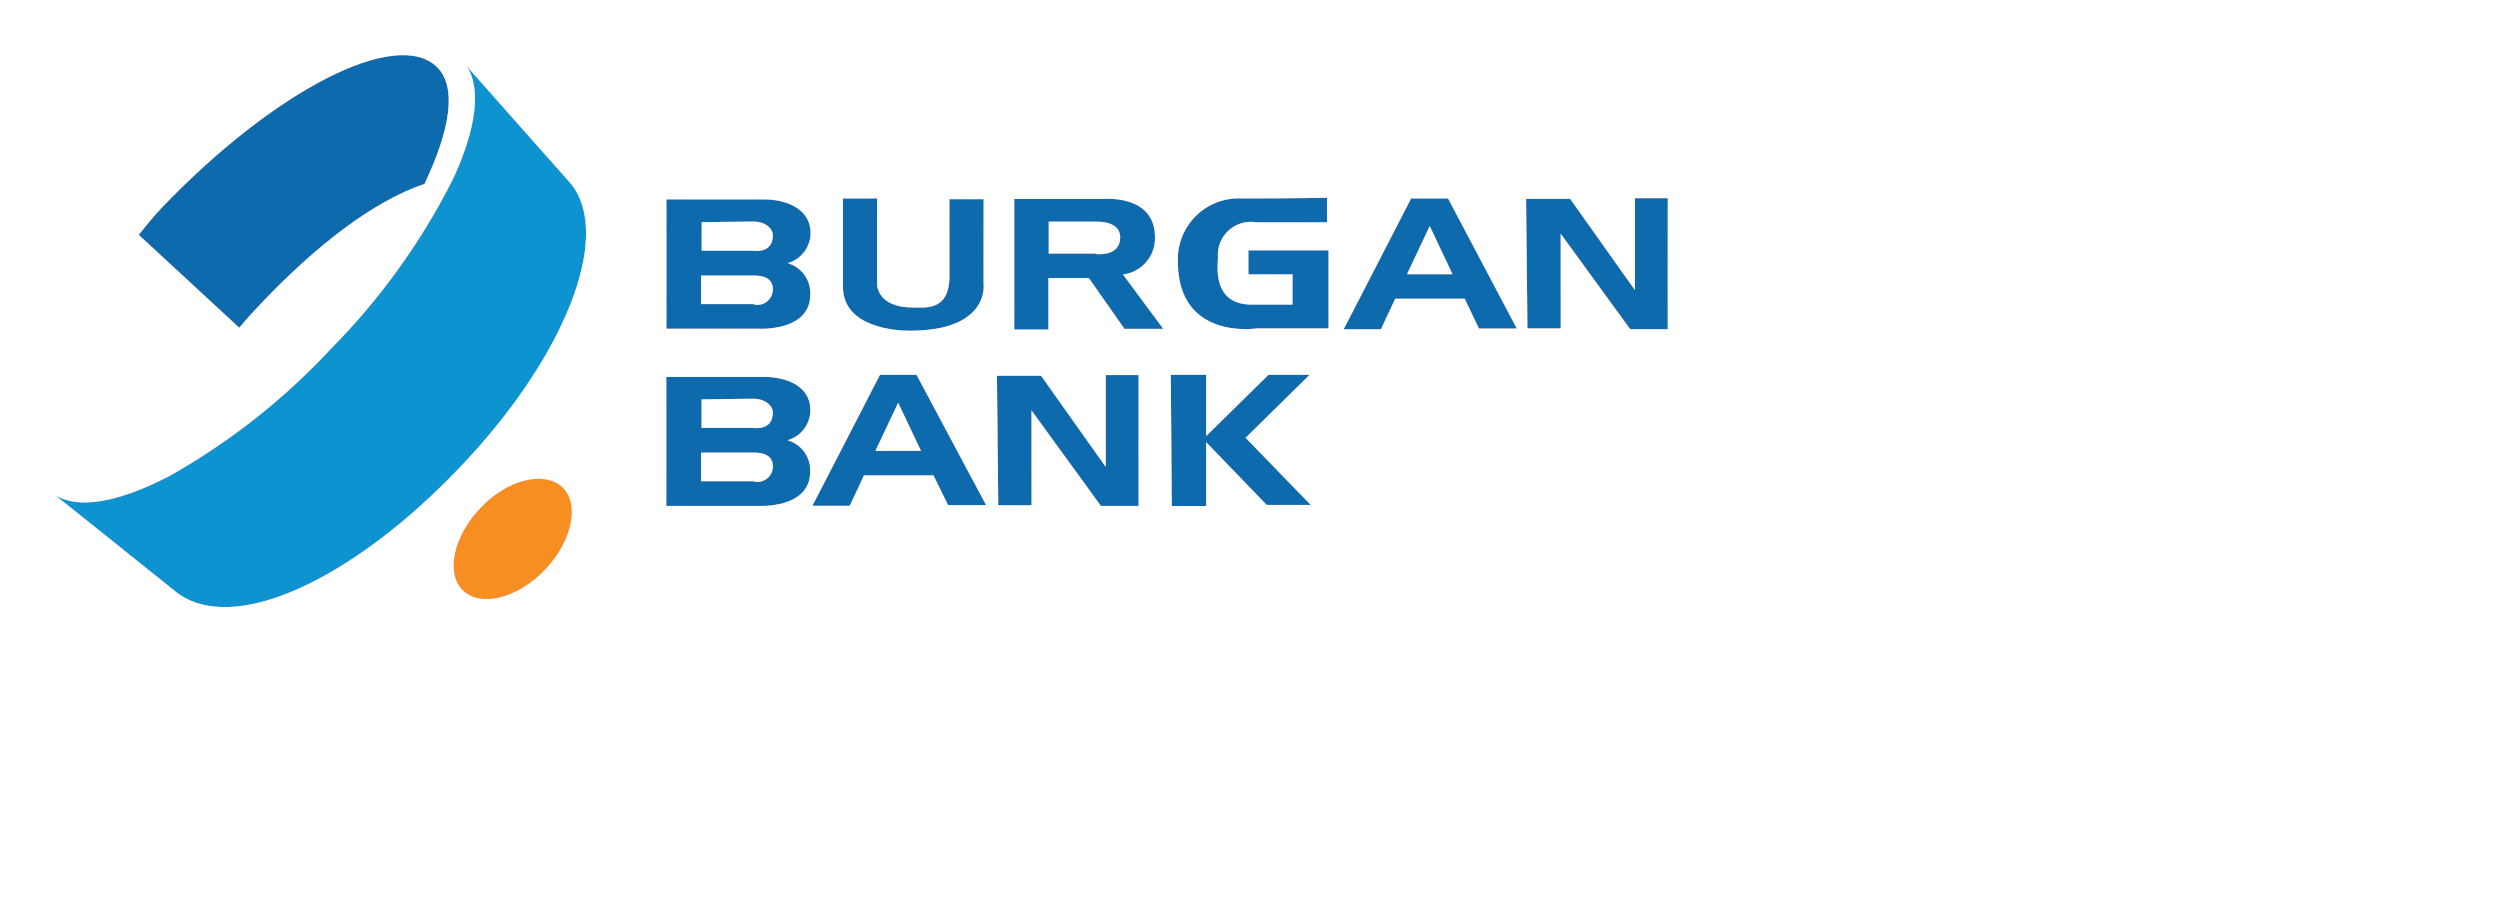
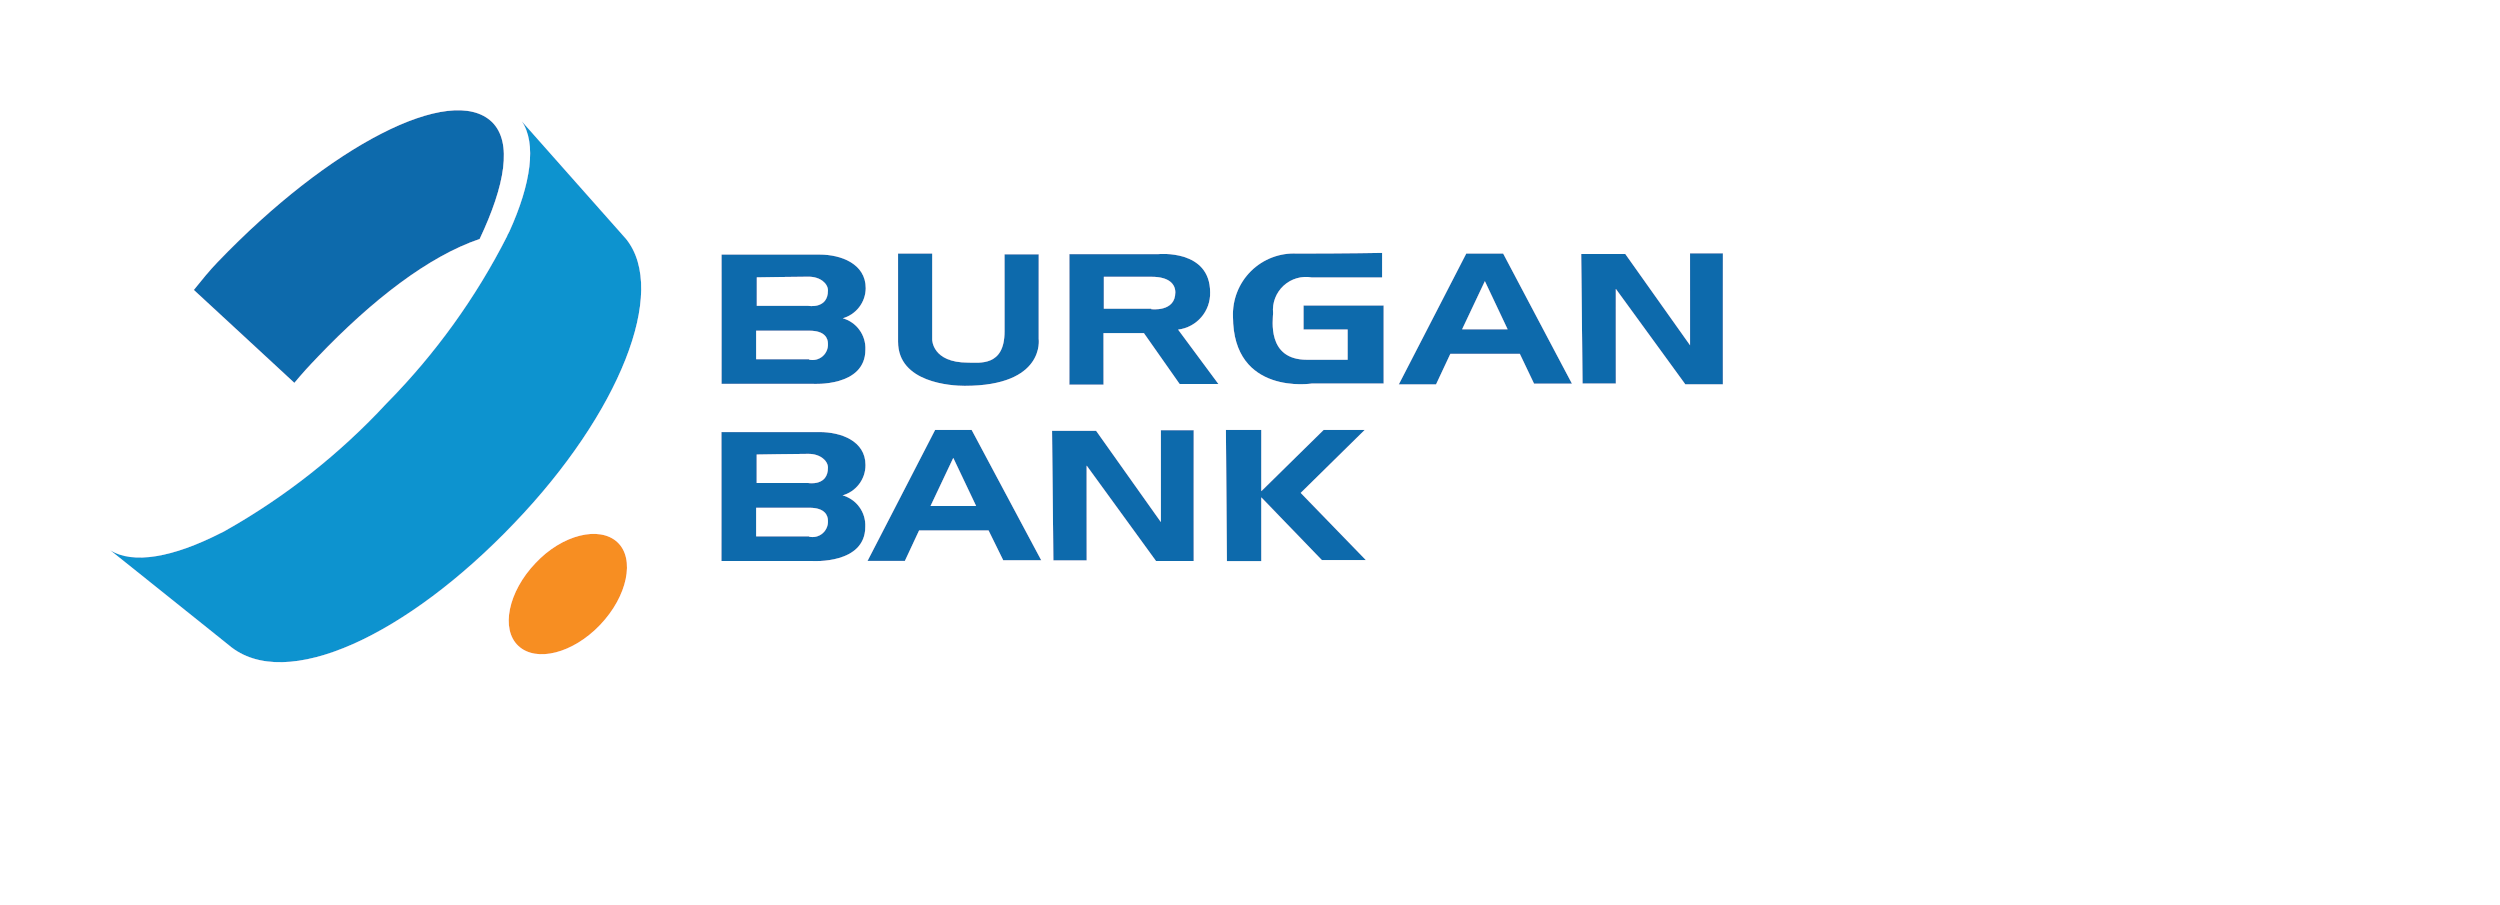
- <svg xmlns="http://www.w3.org/2000/svg" version="1.1" x="0px" y="0px" width="226.771px" height="82.032px" viewBox="-5 -5 226.771 82.032" enable-background="new 0 0 226.771 82.032" xml:space="preserve">
+ <svg xmlns="http://www.w3.org/2000/svg" version="1.1" x="0px" y="0px" width="226.771px" height="82.032px" viewBox="-10 -10 226.771 82.032" enable-background="new 0 0 226.771 82.032" xml:space="preserve">
  <defs>
    <style>.cls-1{fill:#1093cf;}.cls-2{fill:#f78e20;}.cls-3{fill:#086aac;}</style>
    <filter id="white-shadow" x="-50%" y="-50%" width="200%" height="200%">
      <feDropShadow dx="0" dy="0" stdDeviation="3" flood-color="white" />
    </filter>
  </defs>
  <g id="Layer_2" data-name="Layer 2" filter="url(#white-shadow)">
    <g id="Layer_1-2" data-name="Layer 1">
      <path class="cls-1" d="M37.33,1l8.92,10.06.54.61c3.84,4.77-.63,15.86-10.12,25.77C27,47.58,15.89,52.91,10.75,48.52L0,39.91c2.07,1.3,5.68.65,10-1.55l.27-.13.16-.09A60.44,60.44,0,0,0,25.06,26.59,60.66,60.66,0,0,0,36,11.41c0-.07.06-.12.08-.18L36.2,11C38.18,6.64,38.68,3,37.33,1" />
      <path class="cls-2" d="M38.57,41.08c-2.48,2.6-3.17,6-1.55,7.51s4.94.69,7.42-1.91,3.18-6,1.56-7.5-5-.7-7.43,1.9" />
      <path class="cls-3" d="M34.62,1.06C30.91-2.5,19.86,3.22,9.73,13.78c-.75.78-1.46,1.66-2.15,2.52l9.12,8.43c.73-.87,1.33-1.53,2.15-2.38,4.89-5.11,10-9.09,14.66-10.67,2.3-4.86,3-8.78,1.11-10.62" />
      <path class="cls-3" d="M71.43,13h3.13v7.81s0,2.08,3.23,2.08c1.06,0,3.33.37,3.33-2.82v-7h3.1v7.67S84.84,25,77.51,25c-1.22,0-6.05-.28-6.05-4s0-8,0-8" />
      <path class="cls-3" d="M115.37,13v2.17H109a3,3,0,0,0-3.52,3.23c0,.57-.6,4.23,3.06,4.23h3.7V19.89h-4V17.71h7.27v7.08H109s-7.16,1.12-7.16-6.07A5.52,5.52,0,0,1,107.64,13c4.58,0,7.73-.06,7.73-.06" />
      <path class="cls-3" d="M94.43,18h-4.3V15.11h4.35c1.59,0,2.13.69,2.13,1.41,0,1.81-2.18,1.52-2.18,1.52m2.44,1.86a3.31,3.31,0,0,0,2.9-3.38c0-3.93-4.69-3.47-4.69-3.47H87V24.89h3.1V20.22l3.66,0L97,24.83h3.52Z" />
      <path class="cls-3" d="M63.31,17.74H58.65V15.16s3.61-.06,4.69-.06,1.76.63,1.76,1.25c0,1.71-1.79,1.39-1.79,1.39m.08,4.84h-4.8V20l4.83,0c1.4,0,1.68.68,1.68,1.19a1.4,1.4,0,0,1-1.71,1.43m3-3.73a2.86,2.86,0,0,0,2.14-2.75c0-2.22-2.25-3.05-4.18-3.05l-8.9,0V24.82h8.28s4.77.31,4.77-3.1a2.83,2.83,0,0,0-2.11-2.87" />
      <path class="cls-3" d="M63.31,33.81H58.64V31.23s3.61-.06,4.69-.06,1.77.63,1.77,1.25c0,1.71-1.79,1.39-1.79,1.39m.08,4.84h-4.8V36.06l4.83,0c1.39,0,1.68.68,1.68,1.19a1.4,1.4,0,0,1-1.71,1.43m3-3.73a2.85,2.85,0,0,0,2.12-2.76c0-2.21-2.24-3-4.17-3l-8.9,0V40.89h8.27s4.78.31,4.78-3.1a2.82,2.82,0,0,0-2.1-2.87" />
      <polygon class="cls-3" points="101.2 29 101.29 40.9 104.41 40.9 104.41 35.12 109.9 40.8 113.89 40.8 107.99 34.71 113.79 29 110.06 29 104.41 34.55 104.41 29 101.2 29" />
      <path class="cls-3" d="M74.41,35.9l2.06-4.36,2.07,4.36ZM78.14,29H74.82L68.69,40.88h3.39l1.29-2.76h6.3L81,40.82h3.45Z" />
      <polygon class="cls-3" points="85.43 29.08 89.43 29.08 95.3 37.35 95.3 29.02 98.28 29.02 98.28 40.89 94.86 40.89 88.57 32.24 88.57 40.83 85.55 40.83 85.43 29.08" />
      <path class="cls-3" d="M122.63,19.87l2.06-4.36,2.06,4.36ZM126.35,13H123l-6.12,11.87h3.38l1.3-2.77h6.3l1.29,2.7h3.44Z" />
      <polygon class="cls-3" points="133.43 13.04 137.43 13.04 143.3 21.31 143.3 12.98 146.28 12.98 146.28 24.86 142.87 24.86 136.57 16.21 136.57 24.79 133.55 24.79 133.43 13.04" />
    </g>
  </g>
</svg>
